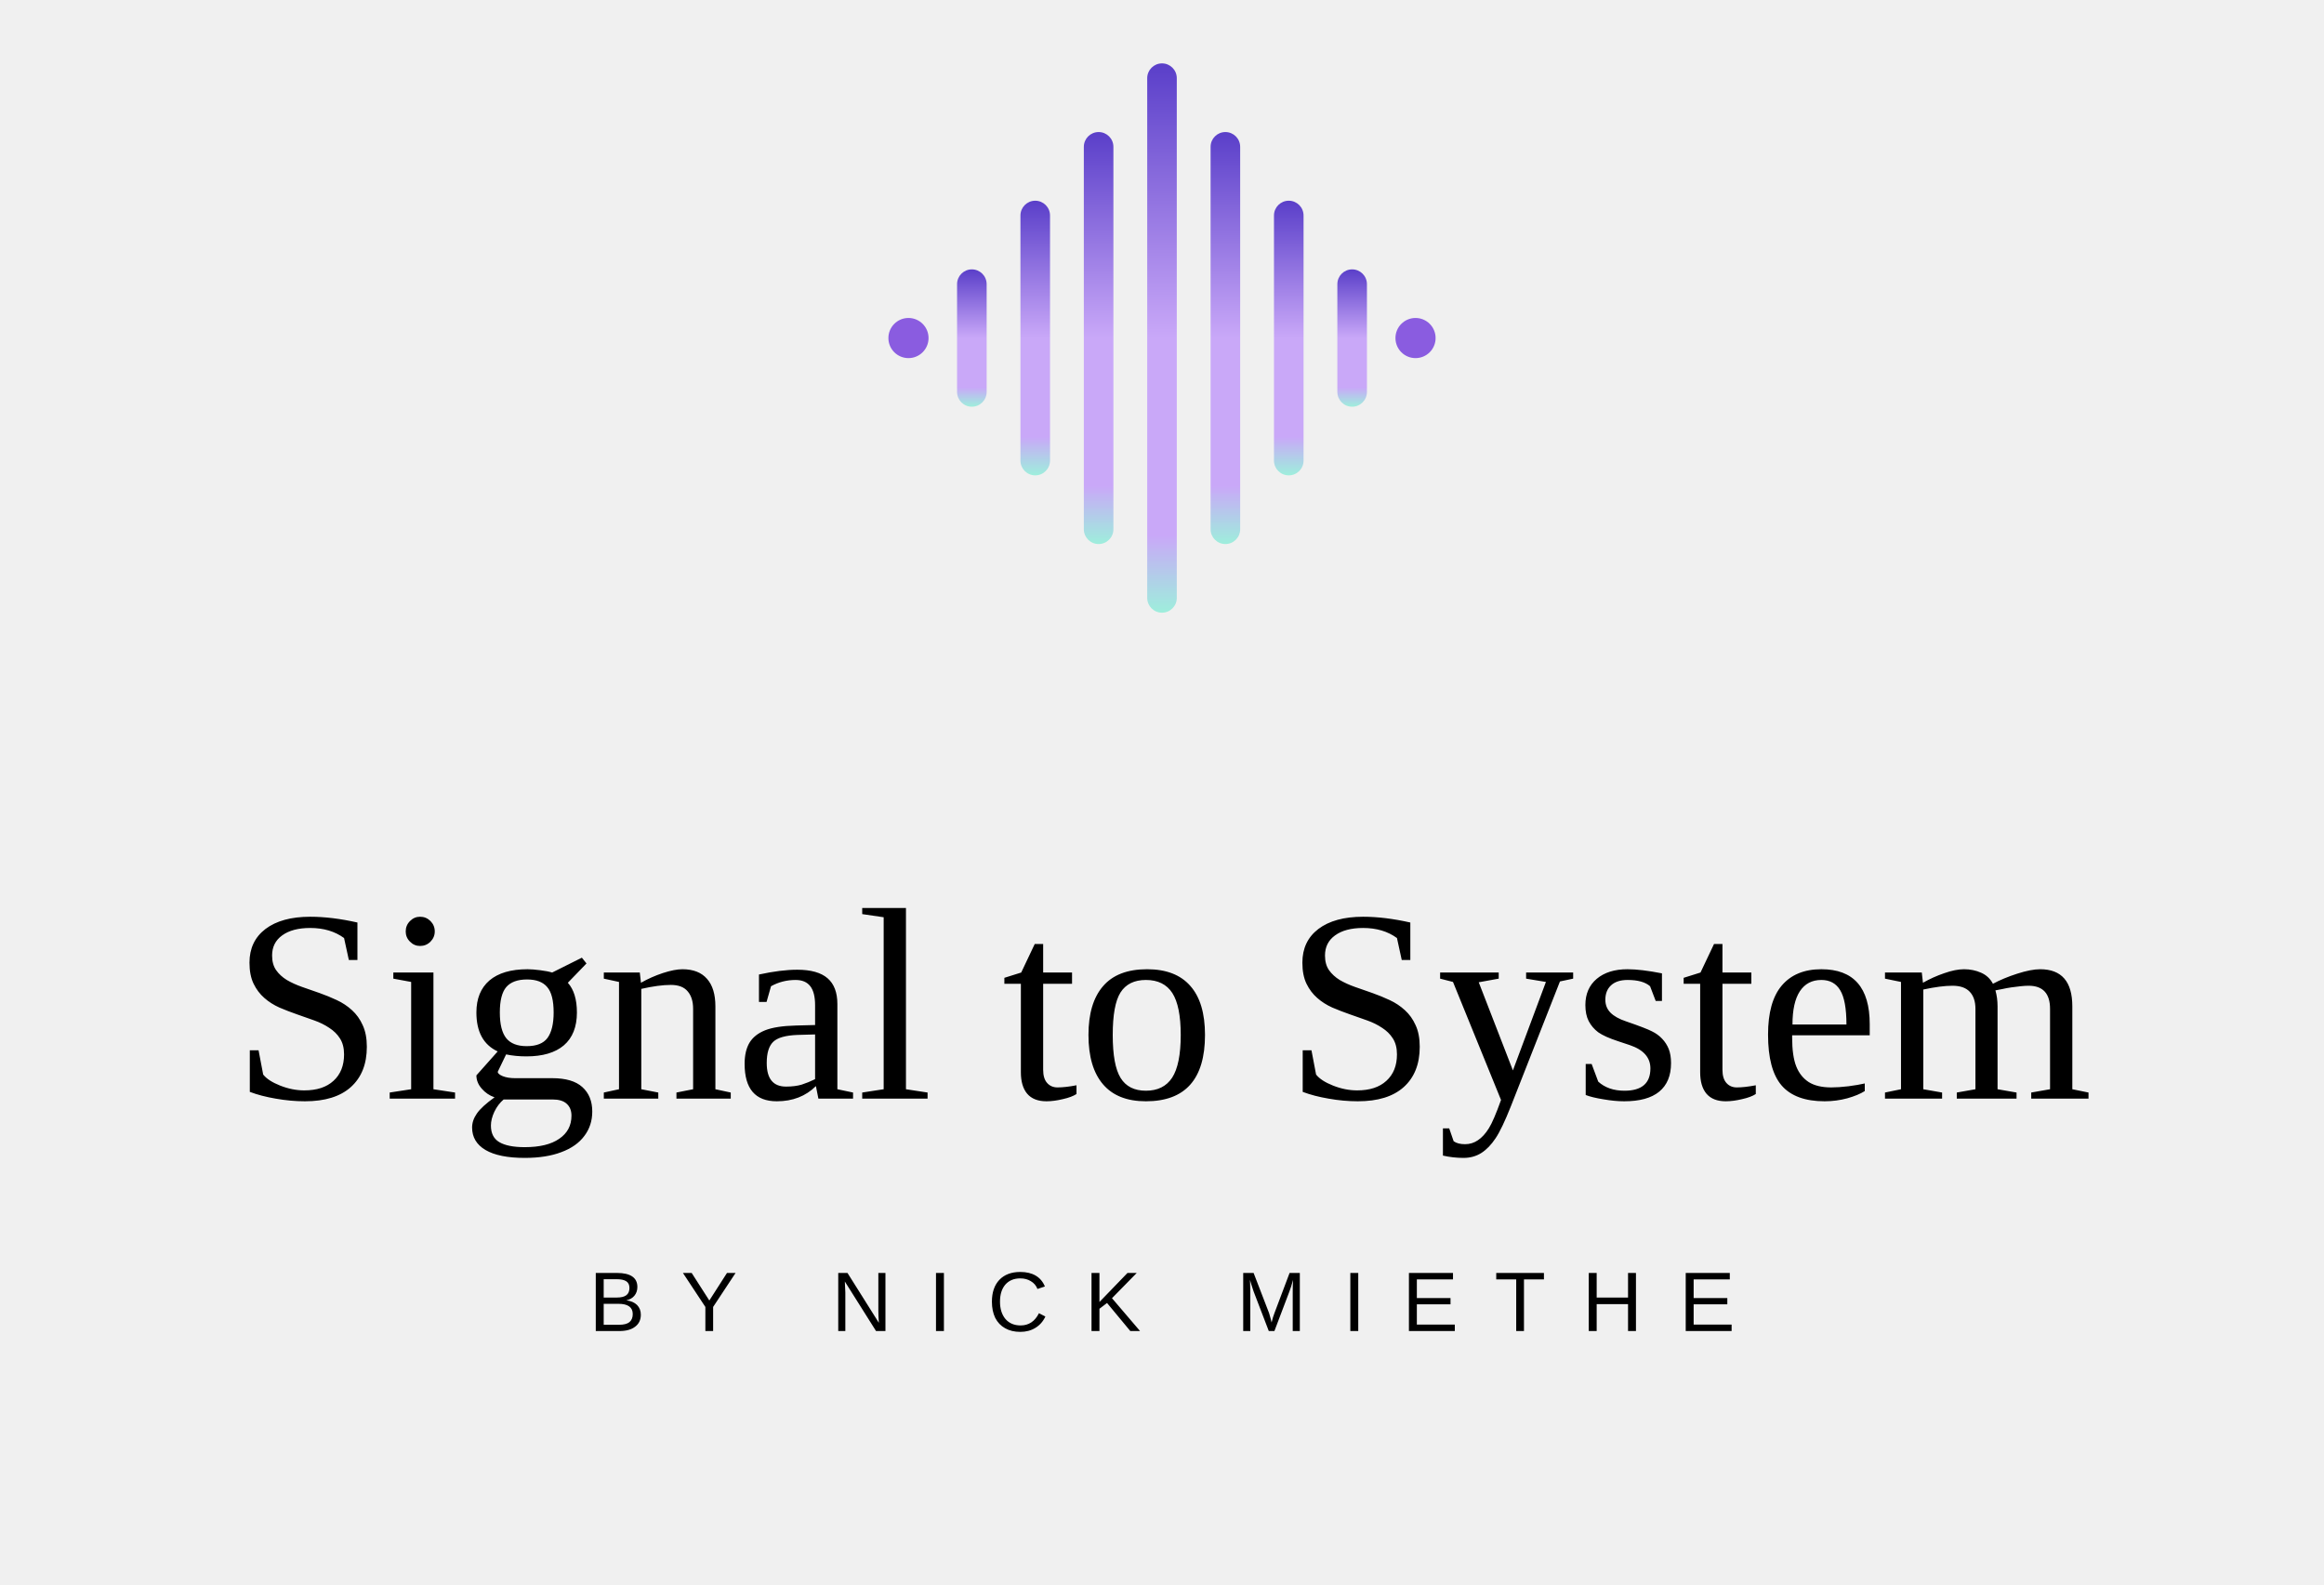
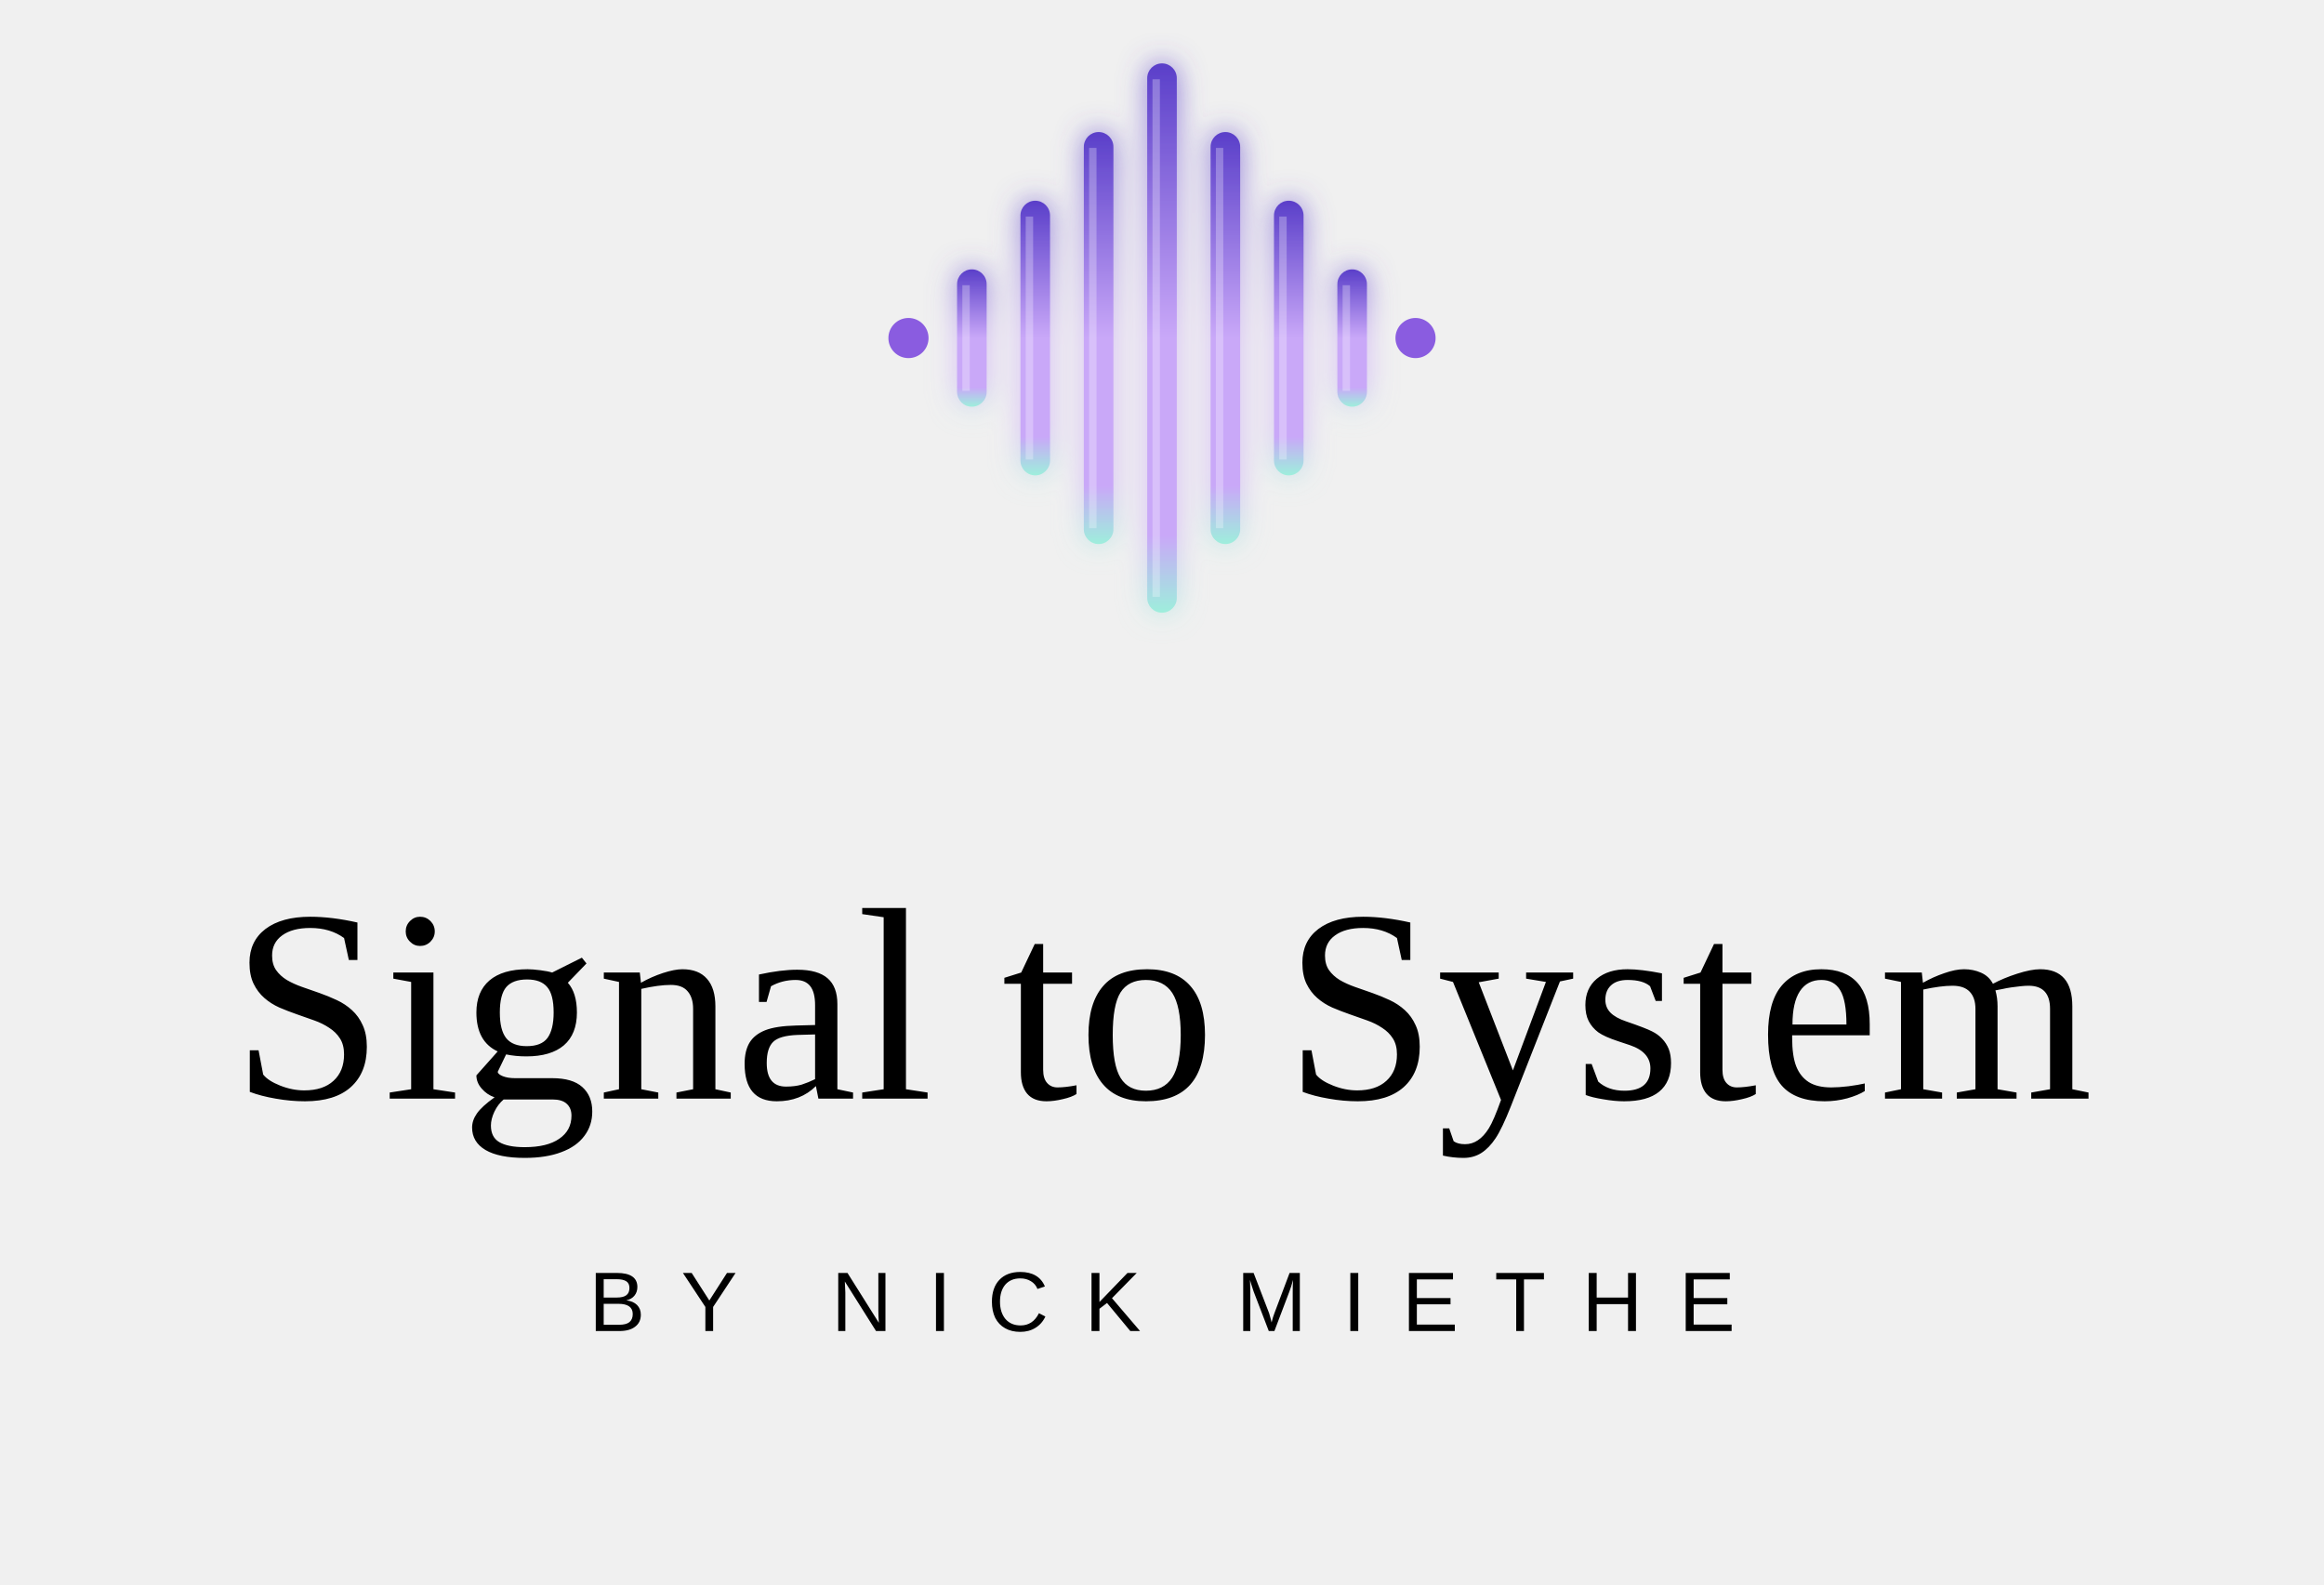
<svg xmlns="http://www.w3.org/2000/svg" viewBox="0 0 220 150" role="img" aria-labelledby="s2s-lockup-s-title">
  <style>
    .title { fill: var(--ink, currentColor); font: 26px Georgia, 'Times New Roman', serif; }
    .byline { fill: var(--muted, currentColor); font: 500 8px 'Helvetica Neue', Arial, sans-serif; letter-spacing: 3.4px; }
  </style>
  <defs>
    <linearGradient id="s2s-wave" x1="0" y1="0" x2="0" y2="1">
      <stop offset="0" style="stop-color: var(--mark-top, #5a3fc9)" />
      <stop offset=".5" style="stop-color: var(--mark-mid, #c9a8f8)" />
      <stop offset=".86" style="stop-color: var(--mark-mid, #c9a8f8)" />
      <stop offset="1" style="stop-color: var(--mark-bottom, #9eeedc)" />
    </linearGradient>
+     <filter id="glow" x="-30%" y="-15%" width="160%" height="130%">
+       <feGaussianBlur in="SourceGraphic" stdDeviation="1.3" result="blur" />
+       <feComponentTransfer in="blur" result="halo">
+         <feFuncA type="linear" slope=".75" />
+       </feComponentTransfer>
+       <feMerge>
+         <feMergeNode in="halo" />
+         <feMergeNode in="SourceGraphic" />
+       </feMerge>
+     </filter>
  </defs>
  <g transform="translate(78 0)">
-     <g fill="url(#s2s-wave)">
-       <rect x="12.6" y="25.5" width="2.8" height="13" rx="1.4" />
-       <rect x="18.6" y="19" width="2.8" height="26" rx="1.4" />
-       <rect x="24.6" y="12.5" width="2.8" height="39" rx="1.4" />
-       <rect x="30.6" y="6" width="2.8" height="52" rx="1.4" />
-       <rect x="36.6" y="12.5" width="2.8" height="39" rx="1.4" />
-       <rect x="42.6" y="19" width="2.8" height="26" rx="1.4" />
-       <rect x="48.6" y="25.5" width="2.8" height="13" rx="1.4" />
+     <g filter="url(#glow)">
+       <g fill="url(#s2s-wave)">
+         <rect x="12.6" y="25.5" width="2.8" height="13" rx="1.4" />
+         <rect x="18.6" y="19" width="2.8" height="26" rx="1.4" />
+         <rect x="24.6" y="12.5" width="2.8" height="39" rx="1.4" />
+         <rect x="30.6" y="6" width="2.8" height="52" rx="1.4" />
+         <rect x="36.6" y="12.5" width="2.8" height="39" rx="1.4" />
+         <rect x="42.6" y="19" width="2.8" height="26" rx="1.4" />
+         <rect x="48.6" y="25.5" width="2.8" height="13" rx="1.4" />
+       </g>
+       <g fill="#ffffff" fill-opacity=".28">
+         <rect x="13.1" y="27" width=".7" height="10" />
+         <rect x="19.1" y="20.5" width=".7" height="23" />
+         <rect x="25.1" y="14" width=".7" height="36" />
+         <rect x="31.1" y="7.5" width=".7" height="49" />
+         <rect x="37.1" y="14" width=".7" height="36" />
+         <rect x="43.1" y="20.5" width=".7" height="23" />
+         <rect x="49.1" y="27" width=".7" height="10" />
+       </g>
    </g>
    <g style="fill: var(--mark-dot, #8a5ce0)">
      <circle cx="8" cy="32" r="1.9" />
      <circle cx="56" cy="32" r="1.9" />
    </g>
  </g>
  <text class="title" x="110" y="104" text-anchor="middle">Signal to System</text>
  <text class="byline" x="110" y="126" text-anchor="middle">BY NICK MIETHE</text>
</svg>
